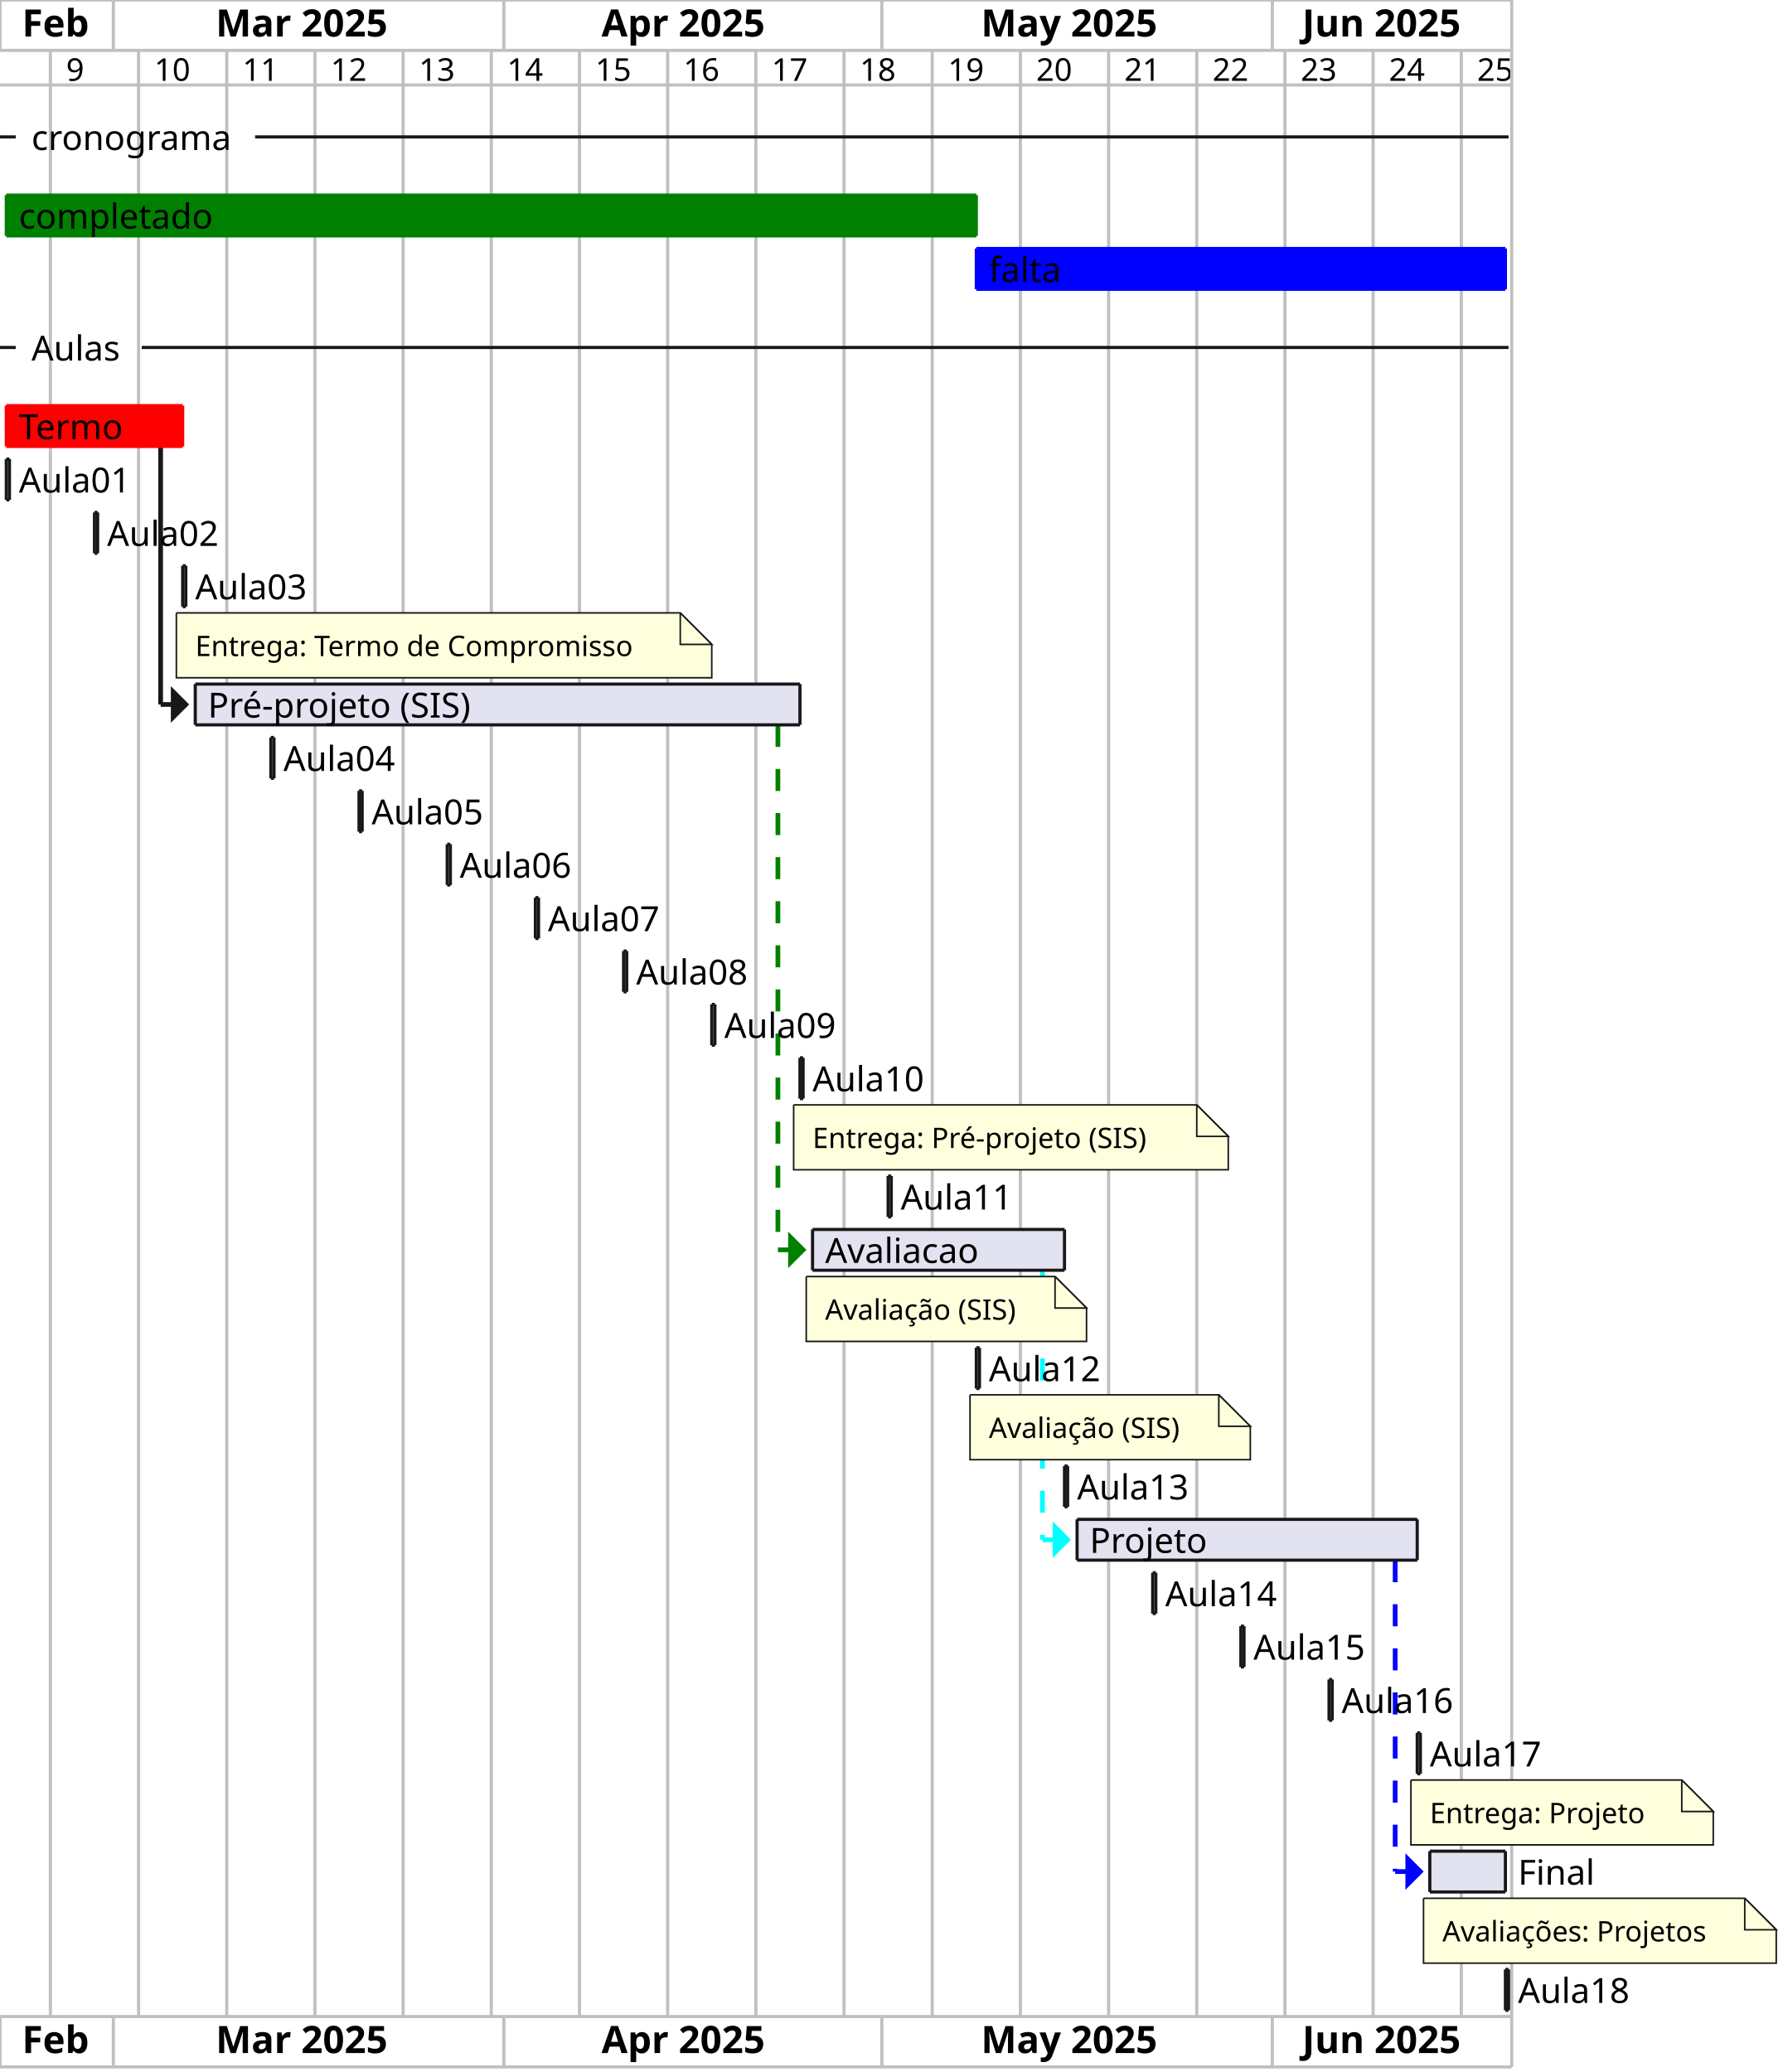
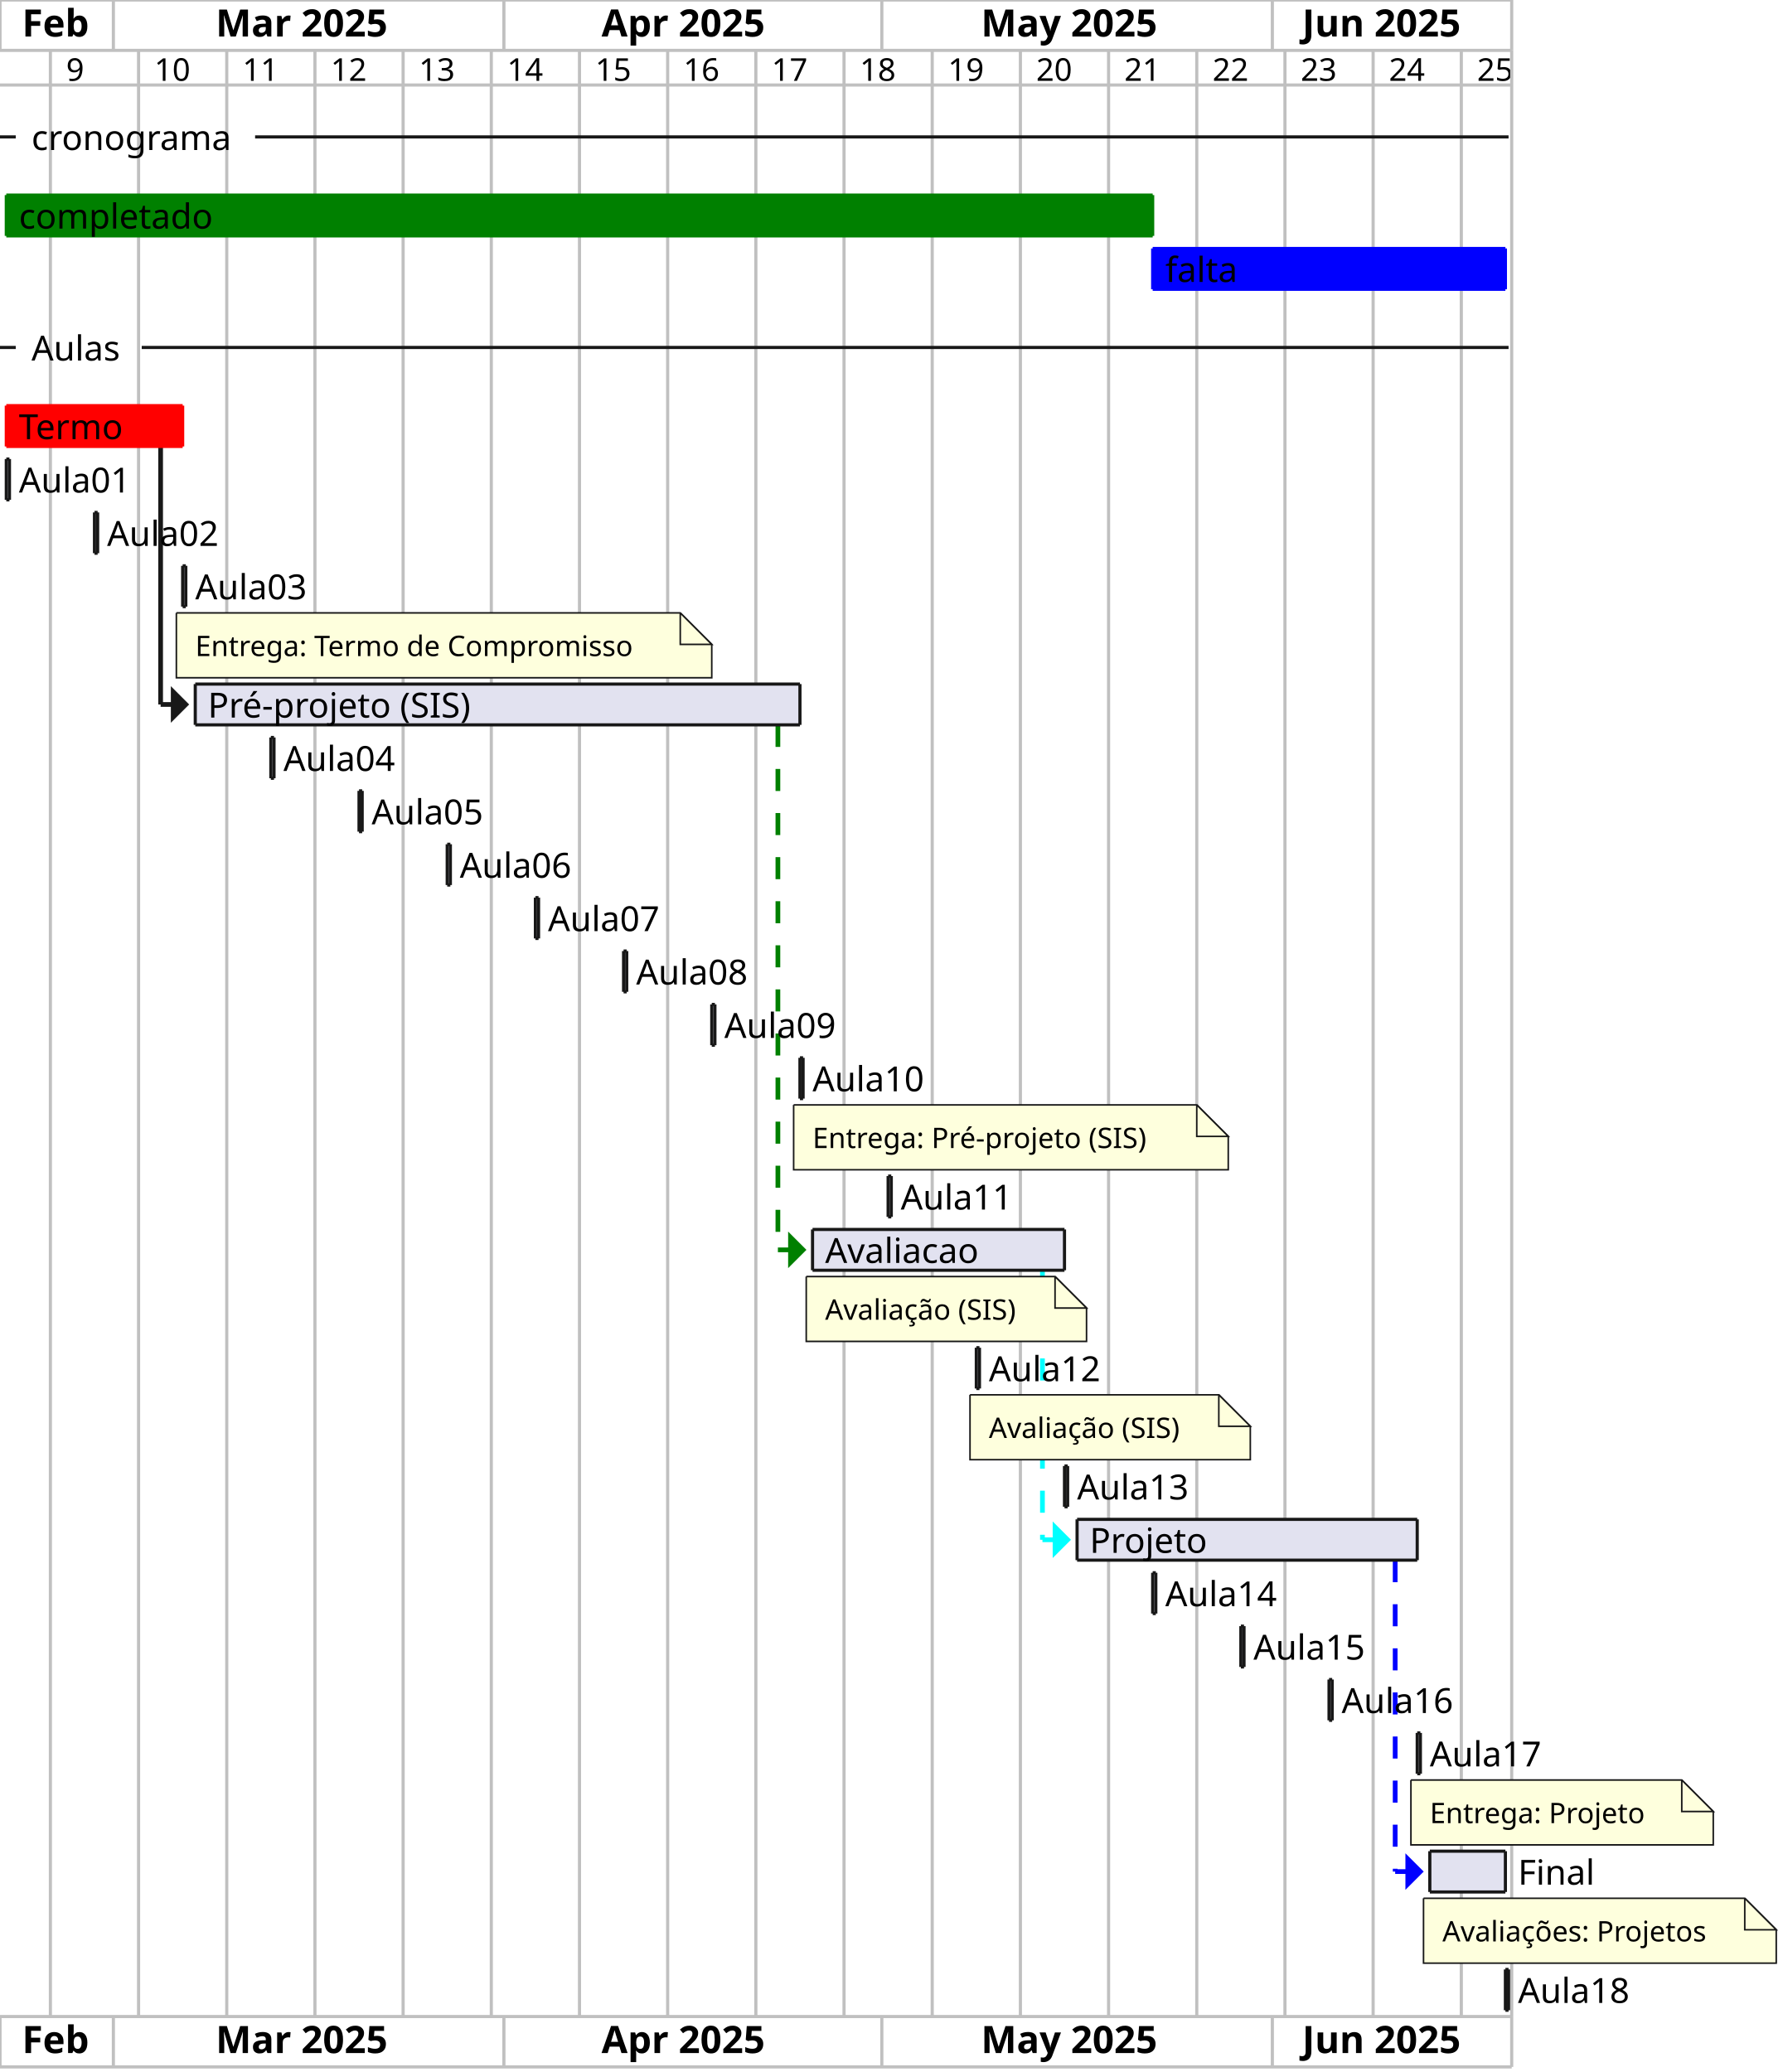
<svg xmlns="http://www.w3.org/2000/svg" contentStyleType="text/css" height="658px" preserveAspectRatio="none" style="width:566px;height:658px;background:#FFFFFF;" version="1.1" viewBox="0 0 566 658" width="566px" zoomAndPan="magnify">
  <defs />
  <g>
    <text fill="#000000" font-family="sans-serif" font-size="10" lengthAdjust="spacing" textLength="6" x="21" y="25.668">9</text>
    <text fill="#000000" font-family="sans-serif" font-size="10" lengthAdjust="spacing" textLength="12" x="49" y="25.668">10</text>
    <text fill="#000000" font-family="sans-serif" font-size="10" lengthAdjust="spacing" textLength="12" x="77" y="25.668">11</text>
    <text fill="#000000" font-family="sans-serif" font-size="10" lengthAdjust="spacing" textLength="12" x="105" y="25.668">12</text>
    <text fill="#000000" font-family="sans-serif" font-size="10" lengthAdjust="spacing" textLength="12" x="133" y="25.668">13</text>
    <text fill="#000000" font-family="sans-serif" font-size="10" lengthAdjust="spacing" textLength="12" x="161" y="25.668">14</text>
    <text fill="#000000" font-family="sans-serif" font-size="10" lengthAdjust="spacing" textLength="12" x="189" y="25.668">15</text>
    <text fill="#000000" font-family="sans-serif" font-size="10" lengthAdjust="spacing" textLength="12" x="217" y="25.668">16</text>
    <text fill="#000000" font-family="sans-serif" font-size="10" lengthAdjust="spacing" textLength="12" x="245" y="25.668">17</text>
    <text fill="#000000" font-family="sans-serif" font-size="10" lengthAdjust="spacing" textLength="12" x="273" y="25.668">18</text>
    <text fill="#000000" font-family="sans-serif" font-size="10" lengthAdjust="spacing" textLength="12" x="301" y="25.668">19</text>
    <text fill="#000000" font-family="sans-serif" font-size="10" lengthAdjust="spacing" textLength="12" x="329" y="25.668">20</text>
    <text fill="#000000" font-family="sans-serif" font-size="10" lengthAdjust="spacing" textLength="12" x="357" y="25.668">21</text>
    <text fill="#000000" font-family="sans-serif" font-size="10" lengthAdjust="spacing" textLength="12" x="385" y="25.668">22</text>
    <text fill="#000000" font-family="sans-serif" font-size="10" lengthAdjust="spacing" textLength="12" x="413" y="25.668">23</text>
    <text fill="#000000" font-family="sans-serif" font-size="10" lengthAdjust="spacing" textLength="12" x="441" y="25.668">24</text>
    <text fill="#000000" font-family="sans-serif" font-size="10" lengthAdjust="spacing" textLength="12" x="469" y="25.668">25</text>
    <line style="stroke:#C0C0C0;stroke-width:1.0;" x1="16" x2="16" y1="16" y2="640.385" />
    <line style="stroke:#C0C0C0;stroke-width:1.0;" x1="44" x2="44" y1="16" y2="640.385" />
    <line style="stroke:#C0C0C0;stroke-width:1.0;" x1="72" x2="72" y1="16" y2="640.385" />
    <line style="stroke:#C0C0C0;stroke-width:1.0;" x1="100" x2="100" y1="16" y2="640.385" />
    <line style="stroke:#C0C0C0;stroke-width:1.0;" x1="128" x2="128" y1="16" y2="640.385" />
    <line style="stroke:#C0C0C0;stroke-width:1.0;" x1="156" x2="156" y1="16" y2="640.385" />
    <line style="stroke:#C0C0C0;stroke-width:1.0;" x1="184" x2="184" y1="16" y2="640.385" />
    <line style="stroke:#C0C0C0;stroke-width:1.0;" x1="212" x2="212" y1="16" y2="640.385" />
    <line style="stroke:#C0C0C0;stroke-width:1.0;" x1="240" x2="240" y1="16" y2="640.385" />
    <line style="stroke:#C0C0C0;stroke-width:1.0;" x1="268" x2="268" y1="16" y2="640.385" />
    <line style="stroke:#C0C0C0;stroke-width:1.0;" x1="296" x2="296" y1="16" y2="640.385" />
    <line style="stroke:#C0C0C0;stroke-width:1.0;" x1="324" x2="324" y1="16" y2="640.385" />
    <line style="stroke:#C0C0C0;stroke-width:1.0;" x1="352" x2="352" y1="16" y2="640.385" />
    <line style="stroke:#C0C0C0;stroke-width:1.0;" x1="380" x2="380" y1="16" y2="640.385" />
    <line style="stroke:#C0C0C0;stroke-width:1.0;" x1="408" x2="408" y1="16" y2="640.385" />
    <line style="stroke:#C0C0C0;stroke-width:1.0;" x1="436" x2="436" y1="16" y2="640.385" />
    <line style="stroke:#C0C0C0;stroke-width:1.0;" x1="464" x2="464" y1="16" y2="640.385" />
    <line style="stroke:#C0C0C0;stroke-width:1.0;" x1="480" x2="480" y1="16" y2="640.385" />
    <line style="stroke:#C0C0C0;stroke-width:1.0;" x1="0" x2="0" y1="0" y2="16" />
    <line style="stroke:#C0C0C0;stroke-width:1.0;" x1="36" x2="36" y1="0" y2="16" />
    <text fill="#000000" font-family="sans-serif" font-size="12" font-weight="bold" lengthAdjust="spacing" textLength="22" x="7" y="11.602">Feb</text>
    <line style="stroke:#C0C0C0;stroke-width:1.0;" x1="160" x2="160" y1="0" y2="16" />
    <text fill="#000000" font-family="sans-serif" font-size="12" font-weight="bold" lengthAdjust="spacing" textLength="59" x="68.5" y="11.602">Mar 2025</text>
    <line style="stroke:#C0C0C0;stroke-width:1.0;" x1="280" x2="280" y1="0" y2="16" />
    <text fill="#000000" font-family="sans-serif" font-size="12" font-weight="bold" lengthAdjust="spacing" textLength="58" x="191" y="11.602">Apr 2025</text>
    <line style="stroke:#C0C0C0;stroke-width:1.0;" x1="404" x2="404" y1="0" y2="16" />
    <text fill="#000000" font-family="sans-serif" font-size="12" font-weight="bold" lengthAdjust="spacing" textLength="61" x="311.5" y="11.602">May 2025</text>
    <line style="stroke:#C0C0C0;stroke-width:1.0;" x1="480" x2="480" y1="0" y2="16" />
    <text fill="#000000" font-family="sans-serif" font-size="12" font-weight="bold" lengthAdjust="spacing" textLength="57" x="413.5" y="11.602">Jun 2025</text>
    <line style="stroke:#C0C0C0;stroke-width:1.0;" x1="0" x2="480" y1="0" y2="0" />
    <line style="stroke:#C0C0C0;stroke-width:1.0;" x1="0" x2="480" y1="16" y2="16" />
    <line style="stroke:#C0C0C0;stroke-width:1.0;" x1="0" x2="480" y1="27" y2="27" />
    <line style="stroke:#181818;stroke-width:1.5;" x1="51" x2="51" y1="141.775" y2="223.718" />
    <line style="stroke:#181818;stroke-width:1.5;" x1="51" x2="59" y1="223.718" y2="223.718" />
    <polygon fill="#181818" points="55,219.718,55,223.718,55,227.718,59,223.718" style="stroke:#181818;stroke-width:1.5;" />
    <line style="stroke:#008000;stroke-width:1.5;stroke-dasharray:7.0,7.0;" x1="247" x2="247" y1="230.195" y2="396.913" />
    <line style="stroke:#008000;stroke-width:1.5;stroke-dasharray:7.0,7.0;" x1="247" x2="255" y1="396.913" y2="396.913" />
    <polygon fill="#008000" points="251,392.913,251,396.913,251,400.913,255,396.913" style="stroke:#008000;stroke-width:1.5;" />
    <line style="stroke:#00FFFF;stroke-width:1.5;stroke-dasharray:7.0,7.0;" x1="331" x2="331" y1="403.391" y2="488.978" />
    <line style="stroke:#00FFFF;stroke-width:1.5;stroke-dasharray:7.0,7.0;" x1="331" x2="339" y1="488.978" y2="488.978" />
    <polygon fill="#00FFFF" points="335,484.978,335,488.978,335,492.978,339,488.978" style="stroke:#00FFFF;stroke-width:1.5;" />
    <line style="stroke:#0000FF;stroke-width:1.5;stroke-dasharray:7.0,7.0;" x1="443" x2="443" y1="495.455" y2="594.352" />
    <line style="stroke:#0000FF;stroke-width:1.5;stroke-dasharray:7.0,7.0;" x1="443" x2="451" y1="594.352" y2="594.352" />
    <polygon fill="#0000FF" points="447,590.352,447,594.352,447,598.352,451,594.352" style="stroke:#0000FF;stroke-width:1.5;" />
    <line style="stroke:#181818;stroke-width:1.0;" x1="0" x2="5" y1="43.477" y2="43.477" />
    <line style="stroke:#181818;stroke-width:1.0;" x1="81" x2="479" y1="43.477" y2="43.477" />
-     <rect fill="#008000" height="12.955" style="stroke:none;stroke-width:1.0;" width="308" x="2" y="61.955" />
-     <line style="stroke:#008000;stroke-width:1.0;" x1="2" x2="310" y1="61.955" y2="61.955" />
-     <line style="stroke:#008000;stroke-width:1.0;" x1="2" x2="310" y1="74.91" y2="74.91" />
+     <rect fill="#008000" height="12.955" style="stroke:none;stroke-width:1.0;" width="364" x="2" y="61.955" />
+     <line style="stroke:#008000;stroke-width:1.0;" x1="2" x2="366" y1="61.955" y2="61.955" />
+     <line style="stroke:#008000;stroke-width:1.0;" x1="2" x2="366" y1="74.91" y2="74.91" />
    <line style="stroke:#008000;stroke-width:1.0;" x1="2" x2="2" y1="61.955" y2="74.91" />
-     <line style="stroke:#008000;stroke-width:1.0;" x1="310" x2="310" y1="61.955" y2="74.91" />
-     <rect fill="#0000FF" height="12.955" style="stroke:none;stroke-width:1.0;" width="168" x="310" y="78.91" />
-     <line style="stroke:#0000FF;stroke-width:1.0;" x1="310" x2="478" y1="78.91" y2="78.91" />
-     <line style="stroke:#0000FF;stroke-width:1.0;" x1="310" x2="478" y1="91.865" y2="91.865" />
-     <line style="stroke:#0000FF;stroke-width:1.0;" x1="310" x2="310" y1="78.91" y2="91.865" />
+     <line style="stroke:#008000;stroke-width:1.0;" x1="366" x2="366" y1="61.955" y2="74.91" />
+     <rect fill="#0000FF" height="12.955" style="stroke:none;stroke-width:1.0;" width="112" x="366" y="78.91" />
+     <line style="stroke:#0000FF;stroke-width:1.0;" x1="366" x2="478" y1="78.91" y2="78.91" />
+     <line style="stroke:#0000FF;stroke-width:1.0;" x1="366" x2="478" y1="91.865" y2="91.865" />
+     <line style="stroke:#0000FF;stroke-width:1.0;" x1="366" x2="366" y1="78.91" y2="91.865" />
    <line style="stroke:#0000FF;stroke-width:1.0;" x1="478" x2="478" y1="78.91" y2="91.865" />
    <line style="stroke:#181818;stroke-width:1.0;" x1="0" x2="5" y1="110.343" y2="110.343" />
    <line style="stroke:#181818;stroke-width:1.0;" x1="45" x2="479" y1="110.343" y2="110.343" />
    <rect fill="#FF0000" height="12.955" style="stroke:none;stroke-width:1.0;" width="56" x="2" y="128.82" />
    <line style="stroke:#FF0000;stroke-width:1.0;" x1="2" x2="58" y1="128.82" y2="128.82" />
    <line style="stroke:#FF0000;stroke-width:1.0;" x1="2" x2="58" y1="141.775" y2="141.775" />
    <line style="stroke:#FF0000;stroke-width:1.0;" x1="2" x2="2" y1="128.82" y2="141.775" />
    <line style="stroke:#FF0000;stroke-width:1.0;" x1="58" x2="58" y1="128.82" y2="141.775" />
    <rect fill="#E2E2F0" height="12.955" style="stroke:none;stroke-width:1.0;" width="1" x="2" y="145.775" />
    <line style="stroke:#181818;stroke-width:1.0;" x1="2" x2="3" y1="145.775" y2="145.775" />
    <line style="stroke:#181818;stroke-width:1.0;" x1="2" x2="3" y1="158.731" y2="158.731" />
    <line style="stroke:#181818;stroke-width:1.0;" x1="2" x2="2" y1="145.775" y2="158.731" />
    <line style="stroke:#181818;stroke-width:1.0;" x1="3" x2="3" y1="145.775" y2="158.731" />
    <rect fill="#E2E2F0" height="12.955" style="stroke:none;stroke-width:1.0;" width="1" x="30" y="162.731" />
    <line style="stroke:#181818;stroke-width:1.0;" x1="30" x2="31" y1="162.731" y2="162.731" />
    <line style="stroke:#181818;stroke-width:1.0;" x1="30" x2="31" y1="175.685" y2="175.685" />
    <line style="stroke:#181818;stroke-width:1.0;" x1="30" x2="30" y1="162.731" y2="175.685" />
    <line style="stroke:#181818;stroke-width:1.0;" x1="31" x2="31" y1="162.731" y2="175.685" />
    <path d="M56,194.641 L56,215.24 L226,215.24 L226,204.641 L216,194.641 L56,194.641 " fill="#FEFFDD" style="stroke:#181818;stroke-width:0.5;" />
    <path d="M216,194.641 L216,204.641 L226,204.641 L216,194.641 " fill="#FEFFDD" style="stroke:#181818;stroke-width:0.5;" />
    <text fill="#000000" font-family="sans-serif" font-size="9" lengthAdjust="spacing" textLength="149" x="62" y="208.342">Entrega: Termo de Compromisso</text>
    <rect fill="#E2E2F0" height="12.955" style="stroke:none;stroke-width:1.0;" width="1" x="58" y="179.685" />
    <line style="stroke:#181818;stroke-width:1.0;" x1="58" x2="59" y1="179.685" y2="179.685" />
    <line style="stroke:#181818;stroke-width:1.0;" x1="58" x2="59" y1="192.641" y2="192.641" />
    <line style="stroke:#181818;stroke-width:1.0;" x1="58" x2="58" y1="179.685" y2="192.641" />
    <line style="stroke:#181818;stroke-width:1.0;" x1="59" x2="59" y1="179.685" y2="192.641" />
    <rect fill="#E2E2F0" height="12.955" style="stroke:none;stroke-width:1.0;" width="192" x="62" y="217.24" />
    <line style="stroke:#181818;stroke-width:1.0;" x1="62" x2="254" y1="217.24" y2="217.24" />
    <line style="stroke:#181818;stroke-width:1.0;" x1="62" x2="254" y1="230.195" y2="230.195" />
    <line style="stroke:#181818;stroke-width:1.0;" x1="62" x2="62" y1="217.24" y2="230.195" />
    <line style="stroke:#181818;stroke-width:1.0;" x1="254" x2="254" y1="217.24" y2="230.195" />
    <rect fill="#E2E2F0" height="12.955" style="stroke:none;stroke-width:1.0;" width="1" x="86" y="234.195" />
    <line style="stroke:#181818;stroke-width:1.0;" x1="86" x2="87" y1="234.195" y2="234.195" />
    <line style="stroke:#181818;stroke-width:1.0;" x1="86" x2="87" y1="247.15" y2="247.15" />
    <line style="stroke:#181818;stroke-width:1.0;" x1="86" x2="86" y1="234.195" y2="247.15" />
    <line style="stroke:#181818;stroke-width:1.0;" x1="87" x2="87" y1="234.195" y2="247.15" />
    <rect fill="#E2E2F0" height="12.955" style="stroke:none;stroke-width:1.0;" width="1" x="114" y="251.15" />
    <line style="stroke:#181818;stroke-width:1.0;" x1="114" x2="115" y1="251.15" y2="251.15" />
    <line style="stroke:#181818;stroke-width:1.0;" x1="114" x2="115" y1="264.106" y2="264.106" />
    <line style="stroke:#181818;stroke-width:1.0;" x1="114" x2="114" y1="251.15" y2="264.106" />
    <line style="stroke:#181818;stroke-width:1.0;" x1="115" x2="115" y1="251.15" y2="264.106" />
    <rect fill="#E2E2F0" height="12.955" style="stroke:none;stroke-width:1.0;" width="1" x="142" y="268.106" />
    <line style="stroke:#181818;stroke-width:1.0;" x1="142" x2="143" y1="268.106" y2="268.106" />
    <line style="stroke:#181818;stroke-width:1.0;" x1="142" x2="143" y1="281.06" y2="281.06" />
    <line style="stroke:#181818;stroke-width:1.0;" x1="142" x2="142" y1="268.106" y2="281.06" />
    <line style="stroke:#181818;stroke-width:1.0;" x1="143" x2="143" y1="268.106" y2="281.06" />
    <rect fill="#E2E2F0" height="12.955" style="stroke:none;stroke-width:1.0;" width="1" x="170" y="285.06" />
    <line style="stroke:#181818;stroke-width:1.0;" x1="170" x2="171" y1="285.06" y2="285.06" />
    <line style="stroke:#181818;stroke-width:1.0;" x1="170" x2="171" y1="298.016" y2="298.016" />
    <line style="stroke:#181818;stroke-width:1.0;" x1="170" x2="170" y1="285.06" y2="298.016" />
    <line style="stroke:#181818;stroke-width:1.0;" x1="171" x2="171" y1="285.06" y2="298.016" />
    <rect fill="#E2E2F0" height="12.955" style="stroke:none;stroke-width:1.0;" width="1" x="198" y="302.016" />
    <line style="stroke:#181818;stroke-width:1.0;" x1="198" x2="199" y1="302.016" y2="302.016" />
    <line style="stroke:#181818;stroke-width:1.0;" x1="198" x2="199" y1="314.971" y2="314.971" />
    <line style="stroke:#181818;stroke-width:1.0;" x1="198" x2="198" y1="302.016" y2="314.971" />
    <line style="stroke:#181818;stroke-width:1.0;" x1="199" x2="199" y1="302.016" y2="314.971" />
    <rect fill="#E2E2F0" height="12.955" style="stroke:none;stroke-width:1.0;" width="1" x="226" y="318.971" />
    <line style="stroke:#181818;stroke-width:1.0;" x1="226" x2="227" y1="318.971" y2="318.971" />
    <line style="stroke:#181818;stroke-width:1.0;" x1="226" x2="227" y1="331.926" y2="331.926" />
    <line style="stroke:#181818;stroke-width:1.0;" x1="226" x2="226" y1="318.971" y2="331.926" />
    <line style="stroke:#181818;stroke-width:1.0;" x1="227" x2="227" y1="318.971" y2="331.926" />
    <path d="M252,350.881 L252,371.481 L390,371.481 L390,360.881 L380,350.881 L252,350.881 " fill="#FEFFDD" style="stroke:#181818;stroke-width:0.5;" />
    <path d="M380,350.881 L380,360.881 L390,360.881 L380,350.881 " fill="#FEFFDD" style="stroke:#181818;stroke-width:0.5;" />
    <text fill="#000000" font-family="sans-serif" font-size="9" lengthAdjust="spacing" textLength="114" x="258" y="364.582">Entrega: Pré-projeto (SIS)</text>
    <rect fill="#E2E2F0" height="12.955" style="stroke:none;stroke-width:1.0;" width="1" x="254" y="335.926" />
    <line style="stroke:#181818;stroke-width:1.0;" x1="254" x2="255" y1="335.926" y2="335.926" />
    <line style="stroke:#181818;stroke-width:1.0;" x1="254" x2="255" y1="348.881" y2="348.881" />
    <line style="stroke:#181818;stroke-width:1.0;" x1="254" x2="254" y1="335.926" y2="348.881" />
    <line style="stroke:#181818;stroke-width:1.0;" x1="255" x2="255" y1="335.926" y2="348.881" />
    <rect fill="#E2E2F0" height="12.955" style="stroke:none;stroke-width:1.0;" width="1" x="282" y="373.481" />
    <line style="stroke:#181818;stroke-width:1.0;" x1="282" x2="283" y1="373.481" y2="373.481" />
    <line style="stroke:#181818;stroke-width:1.0;" x1="282" x2="283" y1="386.435" y2="386.435" />
    <line style="stroke:#181818;stroke-width:1.0;" x1="282" x2="282" y1="373.481" y2="386.435" />
    <line style="stroke:#181818;stroke-width:1.0;" x1="283" x2="283" y1="373.481" y2="386.435" />
    <path d="M256,405.391 L256,425.99 L345,425.99 L345,415.391 L335,405.391 L256,405.391 " fill="#FEFFDD" style="stroke:#181818;stroke-width:0.5;" />
    <path d="M335,405.391 L335,415.391 L345,415.391 L335,405.391 " fill="#FEFFDD" style="stroke:#181818;stroke-width:0.5;" />
    <text fill="#000000" font-family="sans-serif" font-size="9" lengthAdjust="spacing" textLength="65" x="262" y="419.092">Avaliação (SIS)</text>
    <rect fill="#E2E2F0" height="12.955" style="stroke:none;stroke-width:1.0;" width="80" x="258" y="390.435" />
    <line style="stroke:#181818;stroke-width:1.0;" x1="258" x2="338" y1="390.435" y2="390.435" />
    <line style="stroke:#181818;stroke-width:1.0;" x1="258" x2="338" y1="403.391" y2="403.391" />
    <line style="stroke:#181818;stroke-width:1.0;" x1="258" x2="258" y1="390.435" y2="403.391" />
    <line style="stroke:#181818;stroke-width:1.0;" x1="338" x2="338" y1="390.435" y2="403.391" />
    <path d="M308,442.945 L308,463.545 L397,463.545 L397,452.945 L387,442.945 L308,442.945 " fill="#FEFFDD" style="stroke:#181818;stroke-width:0.5;" />
    <path d="M387,442.945 L387,452.945 L397,452.945 L387,442.945 " fill="#FEFFDD" style="stroke:#181818;stroke-width:0.5;" />
    <text fill="#000000" font-family="sans-serif" font-size="9" lengthAdjust="spacing" textLength="65" x="314" y="456.647">Avaliação (SIS)</text>
    <rect fill="#E2E2F0" height="12.955" style="stroke:none;stroke-width:1.0;" width="1" x="310" y="427.99" />
    <line style="stroke:#181818;stroke-width:1.0;" x1="310" x2="311" y1="427.99" y2="427.99" />
    <line style="stroke:#181818;stroke-width:1.0;" x1="310" x2="311" y1="440.945" y2="440.945" />
    <line style="stroke:#181818;stroke-width:1.0;" x1="310" x2="310" y1="427.99" y2="440.945" />
    <line style="stroke:#181818;stroke-width:1.0;" x1="311" x2="311" y1="427.99" y2="440.945" />
    <rect fill="#E2E2F0" height="12.955" style="stroke:none;stroke-width:1.0;" width="1" x="338" y="465.545" />
    <line style="stroke:#181818;stroke-width:1.0;" x1="338" x2="339" y1="465.545" y2="465.545" />
    <line style="stroke:#181818;stroke-width:1.0;" x1="338" x2="339" y1="478.5" y2="478.5" />
    <line style="stroke:#181818;stroke-width:1.0;" x1="338" x2="338" y1="465.545" y2="478.5" />
    <line style="stroke:#181818;stroke-width:1.0;" x1="339" x2="339" y1="465.545" y2="478.5" />
    <rect fill="#E2E2F0" height="12.955" style="stroke:none;stroke-width:1.0;" width="108" x="342" y="482.5" />
    <line style="stroke:#181818;stroke-width:1.0;" x1="342" x2="450" y1="482.5" y2="482.5" />
    <line style="stroke:#181818;stroke-width:1.0;" x1="342" x2="450" y1="495.455" y2="495.455" />
    <line style="stroke:#181818;stroke-width:1.0;" x1="342" x2="342" y1="482.5" y2="495.455" />
    <line style="stroke:#181818;stroke-width:1.0;" x1="450" x2="450" y1="482.5" y2="495.455" />
    <rect fill="#E2E2F0" height="12.955" style="stroke:none;stroke-width:1.0;" width="1" x="366" y="499.455" />
    <line style="stroke:#181818;stroke-width:1.0;" x1="366" x2="367" y1="499.455" y2="499.455" />
    <line style="stroke:#181818;stroke-width:1.0;" x1="366" x2="367" y1="512.41" y2="512.41" />
    <line style="stroke:#181818;stroke-width:1.0;" x1="366" x2="366" y1="499.455" y2="512.41" />
    <line style="stroke:#181818;stroke-width:1.0;" x1="367" x2="367" y1="499.455" y2="512.41" />
    <rect fill="#E2E2F0" height="12.955" style="stroke:none;stroke-width:1.0;" width="1" x="394" y="516.41" />
    <line style="stroke:#181818;stroke-width:1.0;" x1="394" x2="395" y1="516.41" y2="516.41" />
    <line style="stroke:#181818;stroke-width:1.0;" x1="394" x2="395" y1="529.365" y2="529.365" />
    <line style="stroke:#181818;stroke-width:1.0;" x1="394" x2="394" y1="516.41" y2="529.365" />
    <line style="stroke:#181818;stroke-width:1.0;" x1="395" x2="395" y1="516.41" y2="529.365" />
    <rect fill="#E2E2F0" height="12.955" style="stroke:none;stroke-width:1.0;" width="1" x="422" y="533.365" />
    <line style="stroke:#181818;stroke-width:1.0;" x1="422" x2="423" y1="533.365" y2="533.365" />
    <line style="stroke:#181818;stroke-width:1.0;" x1="422" x2="423" y1="546.32" y2="546.32" />
    <line style="stroke:#181818;stroke-width:1.0;" x1="422" x2="422" y1="533.365" y2="546.32" />
    <line style="stroke:#181818;stroke-width:1.0;" x1="423" x2="423" y1="533.365" y2="546.32" />
    <path d="M448,565.275 L448,585.875 L544,585.875 L544,575.275 L534,565.275 L448,565.275 " fill="#FEFFDD" style="stroke:#181818;stroke-width:0.5;" />
    <path d="M534,565.275 L534,575.275 L544,575.275 L534,565.275 " fill="#FEFFDD" style="stroke:#181818;stroke-width:0.5;" />
    <text fill="#000000" font-family="sans-serif" font-size="9" lengthAdjust="spacing" textLength="72" x="454" y="578.977">Entrega: Projeto</text>
    <rect fill="#E2E2F0" height="12.955" style="stroke:none;stroke-width:1.0;" width="1" x="450" y="550.32" />
    <line style="stroke:#181818;stroke-width:1.0;" x1="450" x2="451" y1="550.32" y2="550.32" />
    <line style="stroke:#181818;stroke-width:1.0;" x1="450" x2="451" y1="563.275" y2="563.275" />
    <line style="stroke:#181818;stroke-width:1.0;" x1="450" x2="450" y1="550.32" y2="563.275" />
    <line style="stroke:#181818;stroke-width:1.0;" x1="451" x2="451" y1="550.32" y2="563.275" />
    <path d="M452,602.83 L452,623.43 L564,623.43 L564,612.83 L554,602.83 L452,602.83 " fill="#FEFFDD" style="stroke:#181818;stroke-width:0.5;" />
    <path d="M554,602.83 L554,612.83 L564,612.83 L554,602.83 " fill="#FEFFDD" style="stroke:#181818;stroke-width:0.5;" />
    <text fill="#000000" font-family="sans-serif" font-size="9" lengthAdjust="spacing" textLength="91" x="458" y="616.531">Avaliações: Projetos</text>
    <rect fill="#E2E2F0" height="12.955" style="stroke:none;stroke-width:1.0;" width="24" x="454" y="587.875" />
    <line style="stroke:#181818;stroke-width:1.0;" x1="454" x2="478" y1="587.875" y2="587.875" />
    <line style="stroke:#181818;stroke-width:1.0;" x1="454" x2="478" y1="600.83" y2="600.83" />
    <line style="stroke:#181818;stroke-width:1.0;" x1="454" x2="454" y1="587.875" y2="600.83" />
    <line style="stroke:#181818;stroke-width:1.0;" x1="478" x2="478" y1="587.875" y2="600.83" />
    <rect fill="#E2E2F0" height="12.955" style="stroke:none;stroke-width:1.0;" width="1" x="478" y="625.43" />
    <line style="stroke:#181818;stroke-width:1.0;" x1="478" x2="479" y1="625.43" y2="625.43" />
    <line style="stroke:#181818;stroke-width:1.0;" x1="478" x2="479" y1="638.385" y2="638.385" />
    <line style="stroke:#181818;stroke-width:1.0;" x1="478" x2="478" y1="625.43" y2="638.385" />
    <line style="stroke:#181818;stroke-width:1.0;" x1="479" x2="479" y1="625.43" y2="638.385" />
    <text fill="#000000" font-family="sans-serif" font-size="11" lengthAdjust="spacing" textLength="66" x="10" y="47.635">cronograma</text>
    <text fill="#000000" font-family="sans-serif" font-size="11" lengthAdjust="spacing" textLength="63" x="6" y="72.59">completado</text>
-     <text fill="#000000" font-family="sans-serif" font-size="11" lengthAdjust="spacing" textLength="23" x="314" y="89.545">falta</text>
+     <text fill="#000000" font-family="sans-serif" font-size="11" lengthAdjust="spacing" textLength="23" x="370" y="89.545">falta</text>
    <text fill="#000000" font-family="sans-serif" font-size="11" lengthAdjust="spacing" textLength="30" x="10" y="114.5">Aulas</text>
    <text fill="#000000" font-family="sans-serif" font-size="11" lengthAdjust="spacing" textLength="35" x="6" y="139.455">Termo</text>
    <text fill="#000000" font-family="sans-serif" font-size="11" lengthAdjust="spacing" textLength="38" x="6" y="156.41">Aula01</text>
    <text fill="#000000" font-family="sans-serif" font-size="11" lengthAdjust="spacing" textLength="38" x="34" y="173.365">Aula02</text>
    <text fill="#000000" font-family="sans-serif" font-size="11" lengthAdjust="spacing" textLength="38" x="62" y="190.32">Aula03</text>
    <text fill="#000000" font-family="sans-serif" font-size="11" lengthAdjust="spacing" textLength="88" x="66" y="227.875">Pré-projeto (SIS)</text>
    <text fill="#000000" font-family="sans-serif" font-size="11" lengthAdjust="spacing" textLength="38" x="90" y="244.83">Aula04</text>
    <text fill="#000000" font-family="sans-serif" font-size="11" lengthAdjust="spacing" textLength="38" x="118" y="261.785">Aula05</text>
    <text fill="#000000" font-family="sans-serif" font-size="11" lengthAdjust="spacing" textLength="38" x="146" y="278.74">Aula06</text>
    <text fill="#000000" font-family="sans-serif" font-size="11" lengthAdjust="spacing" textLength="38" x="174" y="295.695">Aula07</text>
    <text fill="#000000" font-family="sans-serif" font-size="11" lengthAdjust="spacing" textLength="38" x="202" y="312.65">Aula08</text>
    <text fill="#000000" font-family="sans-serif" font-size="11" lengthAdjust="spacing" textLength="38" x="230" y="329.606">Aula09</text>
    <text fill="#000000" font-family="sans-serif" font-size="11" lengthAdjust="spacing" textLength="38" x="258" y="346.56">Aula10</text>
    <text fill="#000000" font-family="sans-serif" font-size="11" lengthAdjust="spacing" textLength="38" x="286" y="384.115">Aula11</text>
    <text fill="#000000" font-family="sans-serif" font-size="11" lengthAdjust="spacing" textLength="51" x="262" y="401.07">Avaliacao</text>
    <text fill="#000000" font-family="sans-serif" font-size="11" lengthAdjust="spacing" textLength="38" x="314" y="438.625">Aula12</text>
    <text fill="#000000" font-family="sans-serif" font-size="11" lengthAdjust="spacing" textLength="38" x="342" y="476.18">Aula13</text>
    <text fill="#000000" font-family="sans-serif" font-size="11" lengthAdjust="spacing" textLength="38" x="346" y="493.135">Projeto</text>
    <text fill="#000000" font-family="sans-serif" font-size="11" lengthAdjust="spacing" textLength="38" x="370" y="510.09">Aula14</text>
    <text fill="#000000" font-family="sans-serif" font-size="11" lengthAdjust="spacing" textLength="38" x="398" y="527.045">Aula15</text>
    <text fill="#000000" font-family="sans-serif" font-size="11" lengthAdjust="spacing" textLength="38" x="426" y="544">Aula16</text>
    <text fill="#000000" font-family="sans-serif" font-size="11" lengthAdjust="spacing" textLength="38" x="454" y="560.955">Aula17</text>
    <text fill="#000000" font-family="sans-serif" font-size="11" lengthAdjust="spacing" textLength="25" x="482" y="598.51">Final</text>
    <text fill="#000000" font-family="sans-serif" font-size="11" lengthAdjust="spacing" textLength="38" x="482" y="636.064">Aula18</text>
    <line style="stroke:#C0C0C0;stroke-width:1.0;" x1="0" x2="480" y1="640.385" y2="640.385" />
    <line style="stroke:#C0C0C0;stroke-width:1.0;" x1="0" x2="0" y1="640.385" y2="656.385" />
    <line style="stroke:#C0C0C0;stroke-width:1.0;" x1="36" x2="36" y1="640.385" y2="656.385" />
    <text fill="#000000" font-family="sans-serif" font-size="12" font-weight="bold" lengthAdjust="spacing" textLength="22" x="7" y="651.986">Feb</text>
    <line style="stroke:#C0C0C0;stroke-width:1.0;" x1="160" x2="160" y1="640.385" y2="656.385" />
    <text fill="#000000" font-family="sans-serif" font-size="12" font-weight="bold" lengthAdjust="spacing" textLength="59" x="68.5" y="651.986">Mar 2025</text>
    <line style="stroke:#C0C0C0;stroke-width:1.0;" x1="280" x2="280" y1="640.385" y2="656.385" />
    <text fill="#000000" font-family="sans-serif" font-size="12" font-weight="bold" lengthAdjust="spacing" textLength="58" x="191" y="651.986">Apr 2025</text>
    <line style="stroke:#C0C0C0;stroke-width:1.0;" x1="404" x2="404" y1="640.385" y2="656.385" />
    <text fill="#000000" font-family="sans-serif" font-size="12" font-weight="bold" lengthAdjust="spacing" textLength="61" x="311.5" y="651.986">May 2025</text>
    <line style="stroke:#C0C0C0;stroke-width:1.0;" x1="480" x2="480" y1="640.385" y2="656.385" />
    <text fill="#000000" font-family="sans-serif" font-size="12" font-weight="bold" lengthAdjust="spacing" textLength="57" x="413.5" y="651.986">Jun 2025</text>
    <line style="stroke:#C0C0C0;stroke-width:1.0;" x1="0" x2="480" y1="656.385" y2="656.385" />
  </g>
</svg>
